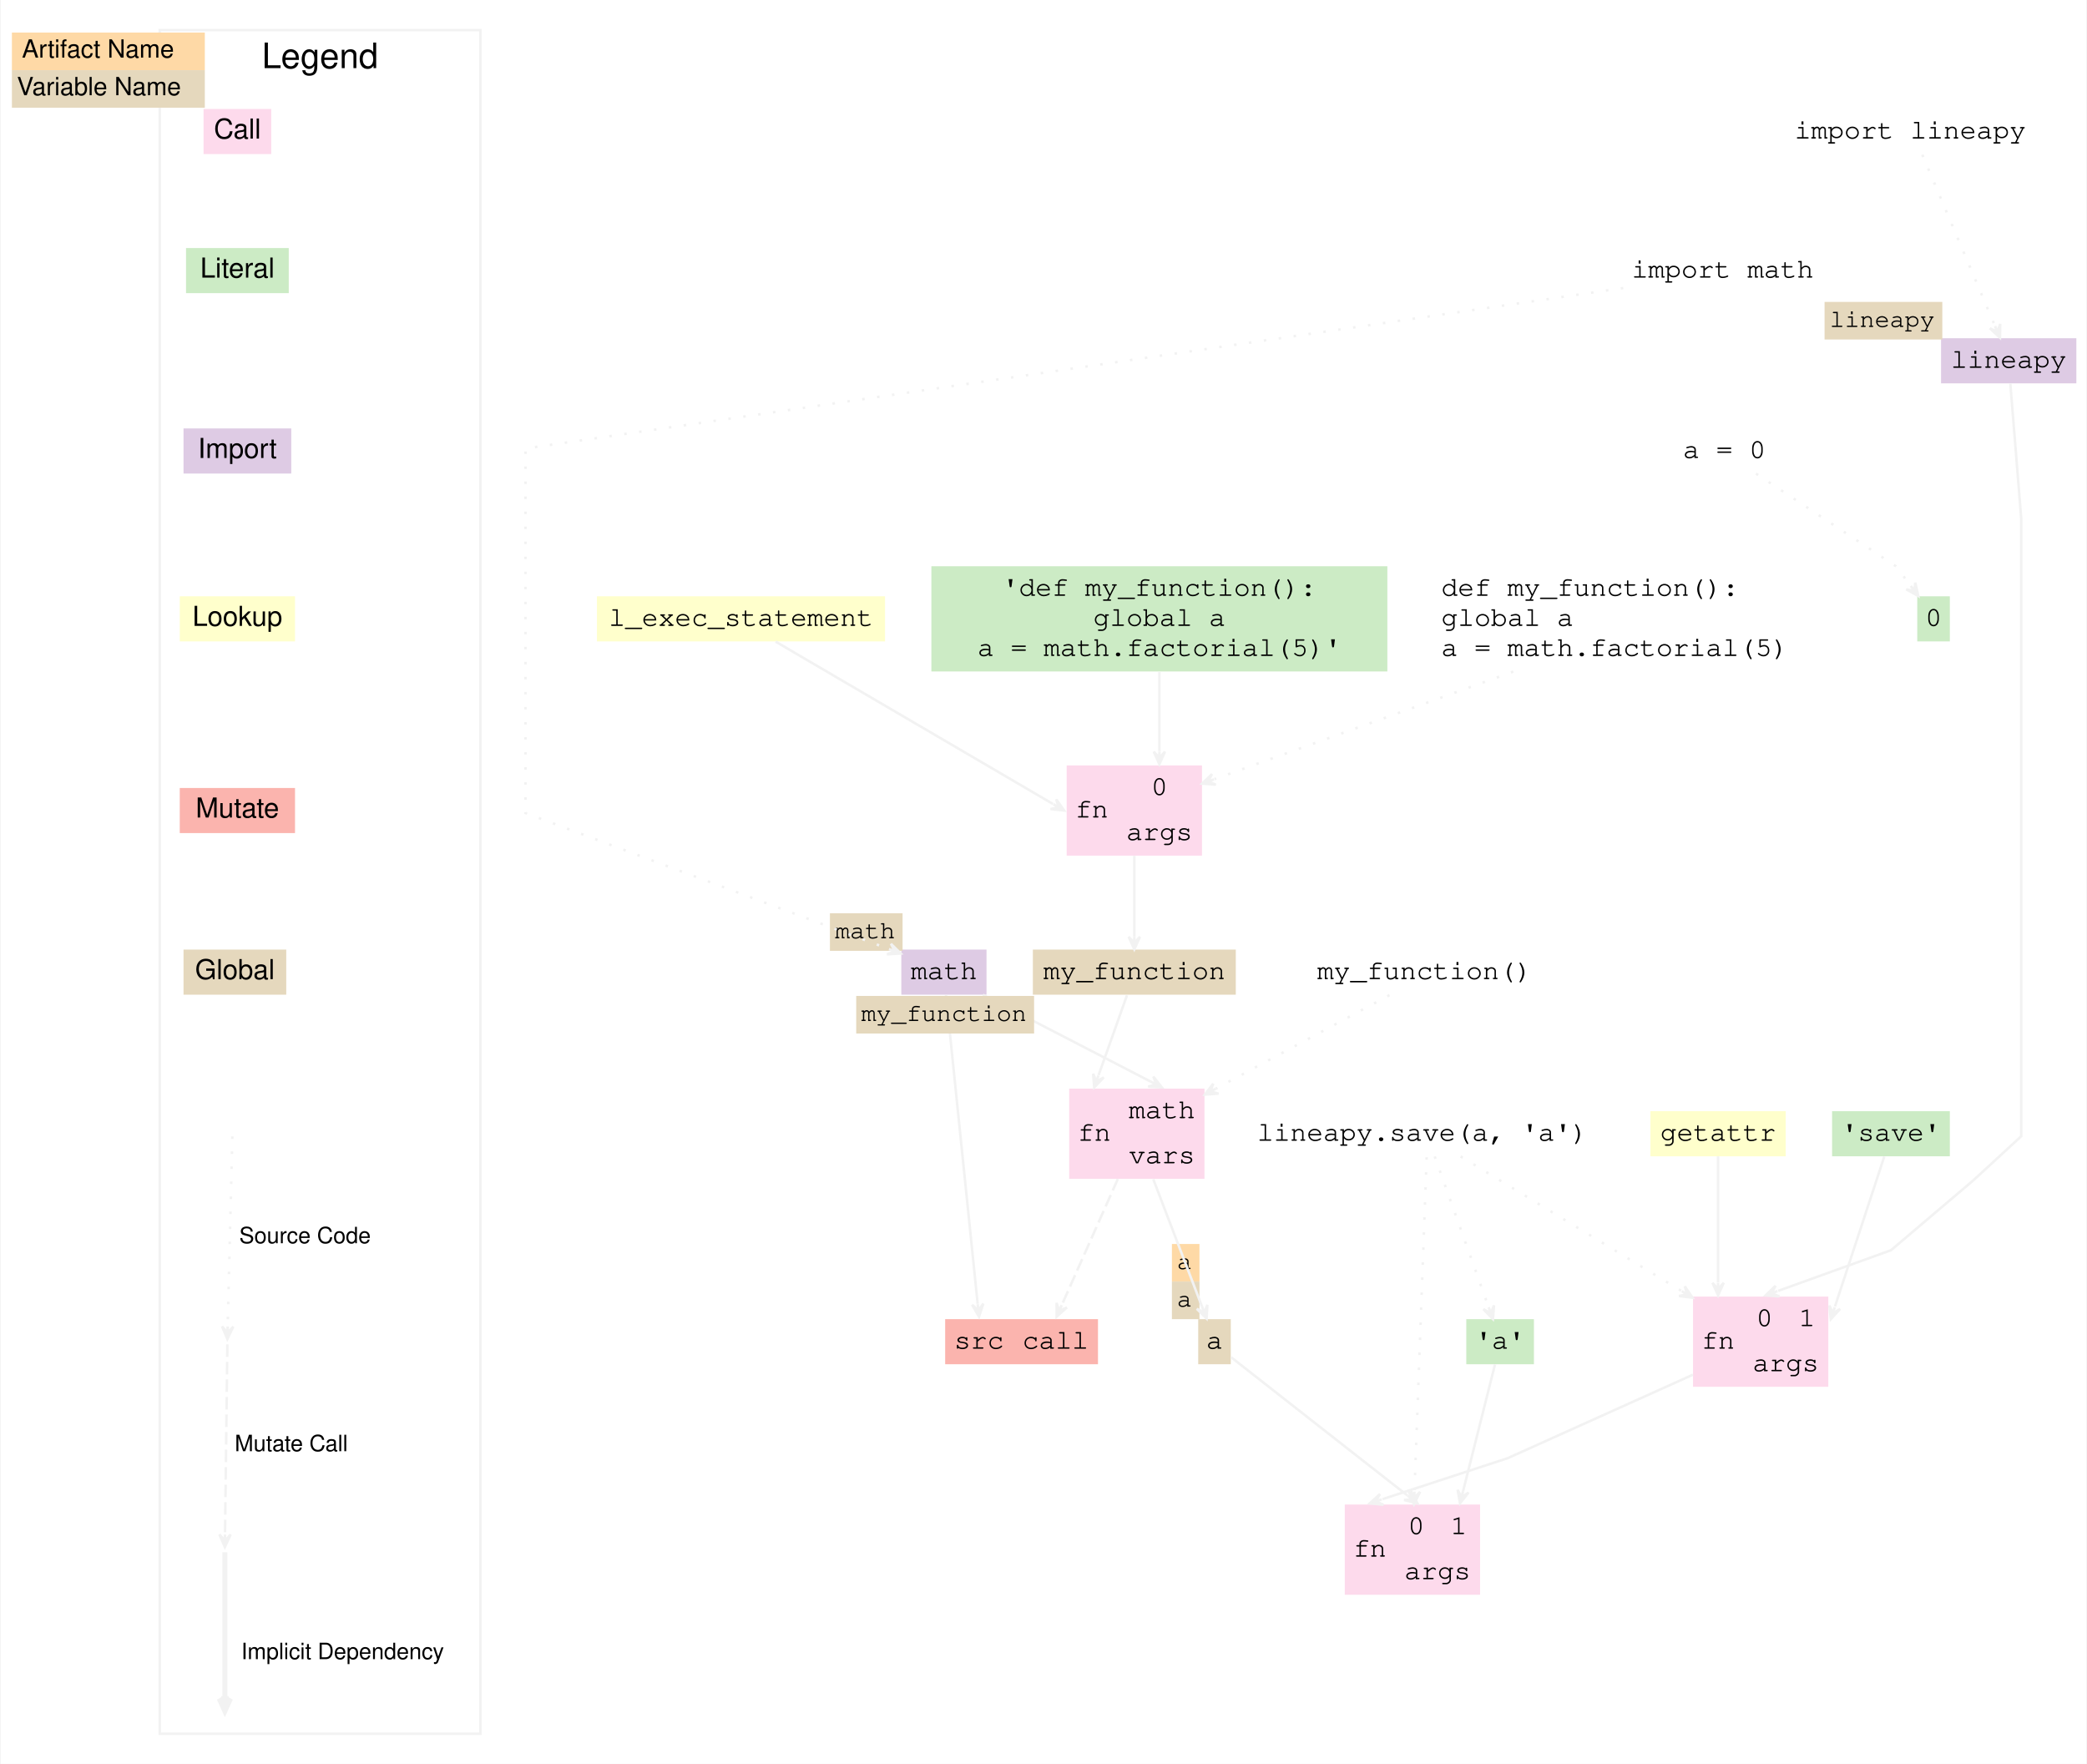
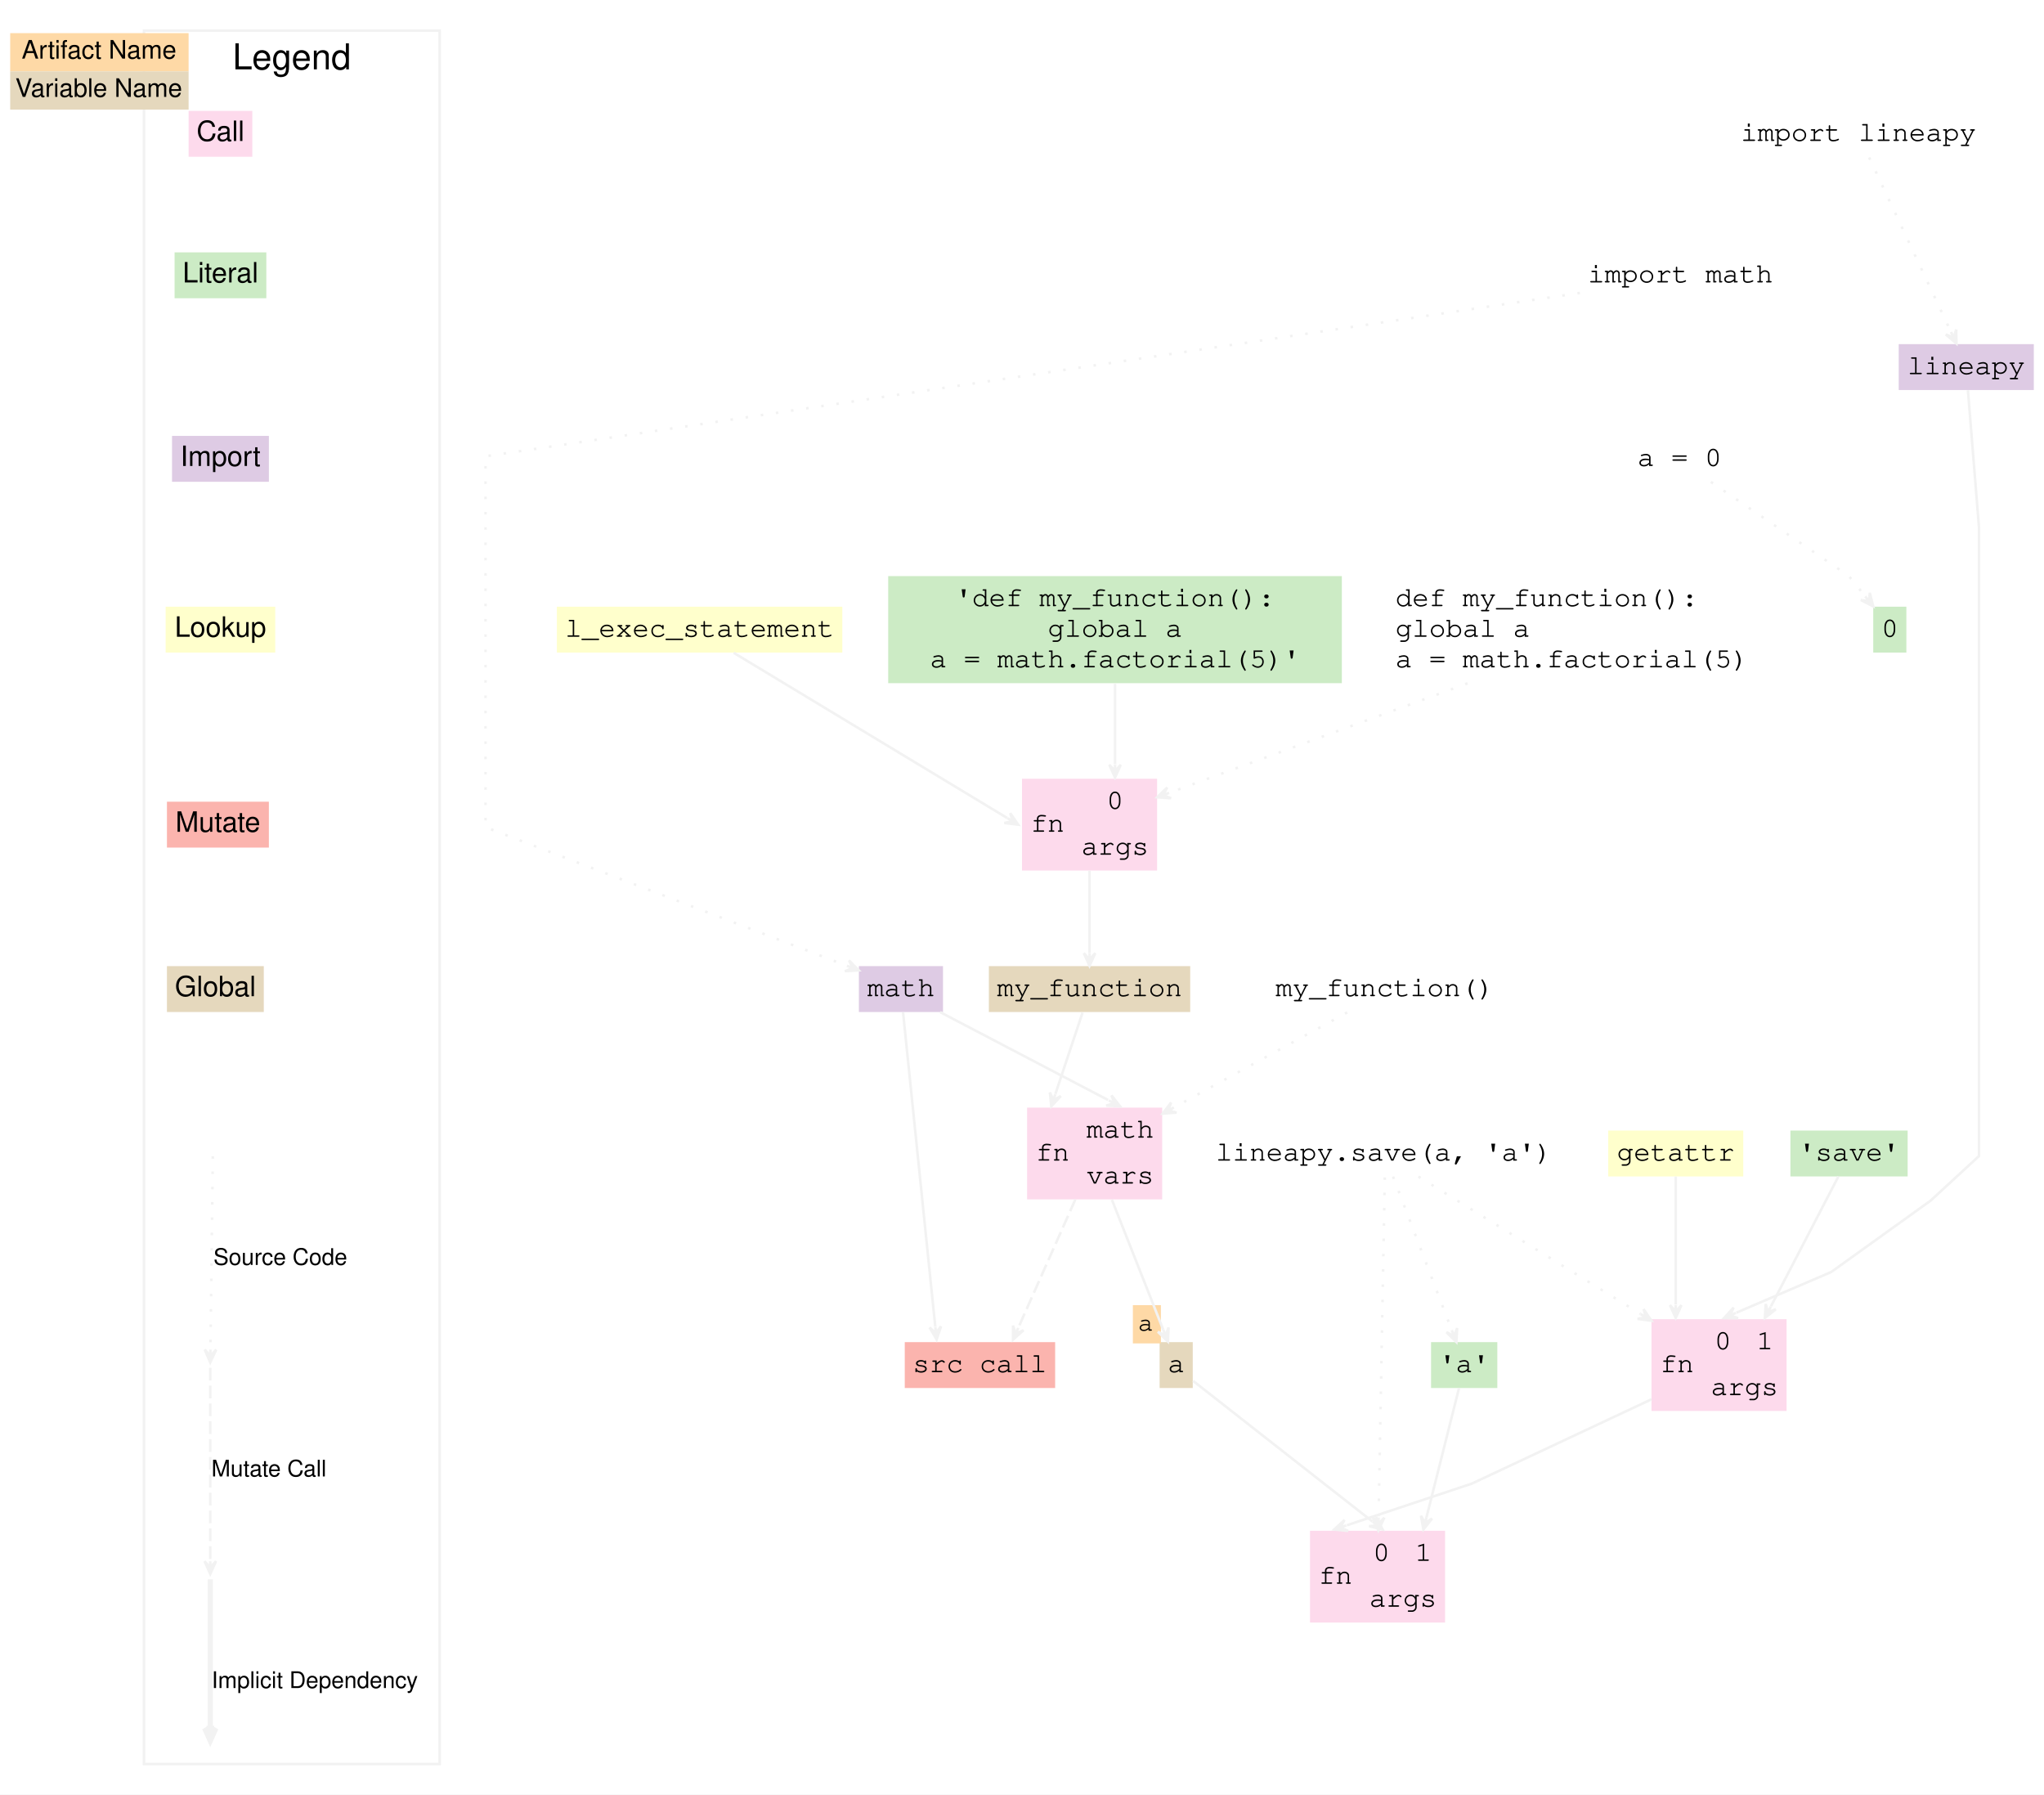
- <svg xmlns="http://www.w3.org/2000/svg" width="833pt" height="704pt" viewBox="0 0 832.5 704">
+ <svg xmlns="http://www.w3.org/2000/svg" width="802pt" height="704pt" viewBox="0 0 802 704">
  <g class="graph" transform="scale(1) translate(4 700)">
-     <polygon points="-4 4 -4 -700 828.5 -700 828.5 4" fill="#fff" stroke="transparent" />
+     <polygon points="-4 4 -4 -700 798 -700 798 4" fill="#fff" stroke="transparent" />
    <g class="cluster">
-       <polygon points="59.5 -8 59.5 -688 187.5 -688 187.5 -8" fill="none" stroke="#f2f2f2" />
-       <text x="123.5" y="-672.8" font-family="Helvetica,sans-Serif" font-size="14" text-anchor="middle">Legend</text>
-     </g>
-     <g class="node">
-       <polygon points="77 -638.5 77 -656.5 104 -656.5 104 -638.5" fill="#fddaec" stroke="#f2f2f2" stroke-width="0" />
-       <text x="90.5" y="-644.7" fill="#000000" font-family="Helvetica,sans-Serif" font-size="11" text-anchor="middle">Call</text>
-       <polygon points="0.5 -672 0.5 -687 77.5 -687 77.5 -672" fill="#fed9a6" stroke="transparent" />
+       <polygon points="52.5 -8 52.5 -688 168.5 -688 168.5 -8" fill="none" stroke="#f2f2f2" />
+       <text x="110.5" y="-672.8" font-family="Helvetica,sans-Serif" font-size="14" text-anchor="middle">Legend</text>
+     </g>
+     <g class="node">
+       <polygon points="70 -638.5 70 -656.5 95 -656.5 95 -638.5" fill="#fddaec" stroke="#f2f2f2" stroke-width="0" />
+       <text x="82.5" y="-644.7" fill="#000000" font-family="Helvetica,sans-Serif" font-size="11" text-anchor="middle">Call</text>
+       <polygon points="0 -672 0 -687 70 -687 70 -672" fill="#fed9a6" stroke="transparent" />
      <text x="4.5" y="-677" fill="#000000" font-family="Helvetica,sans-Serif" font-size="10">Artifact Name</text>
-       <polygon points="0.5 -657 0.5 -672 77.5 -672 77.5 -657" fill="#e5d8bd" stroke="transparent" />
-       <text x="2.5" y="-662" fill="#000000" font-family="Helvetica,sans-Serif" font-size="10">Variable Name</text>
-       <polygon points="111 -601 70 -601 70 -583 111 -583" fill="#ccebc5" stroke="#f2f2f2" stroke-width="0" />
-       <text x="90.5" y="-589.2" fill="#000000" font-family="Helvetica,sans-Serif" font-size="11" text-anchor="middle">Literal</text>
-       <polygon points="112 -529 69 -529 69 -511 112 -511" fill="#decbe4" stroke="#f2f2f2" stroke-width="0" />
-       <text x="90.5" y="-517.2" fill="#000000" font-family="Helvetica,sans-Serif" font-size="11" text-anchor="middle">Import</text>
-       <polygon points="113.5 -462 67.5 -462 67.5 -444 113.5 -444" fill="#ffc" stroke="#f2f2f2" stroke-width="0" />
-       <text x="90.5" y="-450.2" fill="#000000" font-family="Helvetica,sans-Serif" font-size="11" text-anchor="middle">Lookup</text>
-       <polygon points="67.5 -367.5 67.5 -385.5 113.5 -385.5 113.5 -367.5" fill="#fbb4ae" stroke="#f2f2f2" stroke-width="0" />
-       <text x="90.5" y="-373.7" fill="#000000" font-family="Helvetica,sans-Serif" font-size="11" text-anchor="middle">Mutate</text>
-       <polygon points="110 -321 69 -321 69 -303 110 -303" fill="#e5d8bd" stroke="#f2f2f2" stroke-width="0" />
-       <text x="89.5" y="-309.2" fill="#000000" font-family="Helvetica,sans-Serif" font-size="11" text-anchor="middle">Global</text>
+       <polygon points="0 -657 0 -672 70 -672 70 -657" fill="#e5d8bd" stroke="transparent" />
+       <text x="2" y="-662" fill="#000000" font-family="Helvetica,sans-Serif" font-size="10">Variable Name</text>
+       <polygon points="100.5 -601 64.5 -601 64.5 -583 100.5 -583" fill="#ccebc5" stroke="#f2f2f2" stroke-width="0" />
+       <text x="82.5" y="-589.2" fill="#000000" font-family="Helvetica,sans-Serif" font-size="11" text-anchor="middle">Literal</text>
+       <polygon points="101.5 -529 63.5 -529 63.5 -511 101.5 -511" fill="#decbe4" stroke="#f2f2f2" stroke-width="0" />
+       <text x="82.5" y="-517.2" fill="#000000" font-family="Helvetica,sans-Serif" font-size="11" text-anchor="middle">Import</text>
+       <polygon points="104 -462 61 -462 61 -444 104 -444" fill="#ffc" stroke="#f2f2f2" stroke-width="0" />
+       <text x="82.5" y="-450.2" fill="#000000" font-family="Helvetica,sans-Serif" font-size="11" text-anchor="middle">Lookup</text>
+       <polygon points="61.5 -367.5 61.5 -385.5 101.5 -385.5 101.5 -367.5" fill="#fbb4ae" stroke="#f2f2f2" stroke-width="0" />
+       <text x="81.5" y="-373.7" fill="#000000" font-family="Helvetica,sans-Serif" font-size="11" text-anchor="middle">Mutate</text>
+       <polygon points="99.5 -321 61.5 -321 61.5 -303 99.5 -303" fill="#e5d8bd" stroke="#f2f2f2" stroke-width="0" />
+       <text x="80.5" y="-309.2" fill="#000000" font-family="Helvetica,sans-Serif" font-size="11" text-anchor="middle">Global</text>
    </g>
    <g class="edge">
-       <path d="m88.5-246.44c-0.05 2.05-1.42 57.54-1.86 75.43" fill="none" stroke="#f2f2f2" stroke-dasharray="1,5" />
-       <polygon points="86.5 -165.56 88.87 -170.5 86.56 -168.06 86.62 -170.56 86.62 -170.56 86.62 -170.56 86.56 -168.06 84.38 -170.61 86.5 -165.56" fill="#f2f2f2" stroke="#f2f2f2" />
-       <text x="117.5" y="-203.8" font-family="Helvetica,sans-Serif" font-size="9" text-anchor="middle">Source Code</text>
-       <path d="m86.5-163.44c-0.03 2.05-0.71 57.54-0.93 75.43" fill="none" stroke="#f2f2f2" stroke-dasharray="5,2" />
-       <polygon points="85.5 -82.56 87.81 -87.53 85.53 -85.06 85.56 -87.56 85.56 -87.56 85.56 -87.56 85.53 -85.06 83.31 -87.58 85.5 -82.56" fill="#f2f2f2" stroke="#f2f2f2" />
-       <text x="112" y="-120.8" font-family="Helvetica,sans-Serif" font-size="9" text-anchor="middle">Mutate Call</text>
-       <path d="m85.5-80.45v58.33" fill="none" stroke="#f2f2f2" stroke-width="2" />
-       <polygon points="85.5 -17.04 87.75 -22.04 86 -19.54 86 -22.04 85.5 -22.04 85 -22.04 85 -19.54 83.25 -22.04 85.5 -17.04" fill="#f2f2f2" stroke="#f2f2f2" stroke-width="2" />
-       <text x="132.5" y="-37.8" font-family="Helvetica,sans-Serif" font-size="9" text-anchor="middle">Implicit Dependency</text>
-     </g>
-     <g class="node">
-       <polygon points="824.5 -565 770.5 -565 770.5 -547 824.5 -547" fill="#decbe4" stroke="#f2f2f2" stroke-width="0" />
-       <text x="797.5" y="-553.2" fill="#000000" font-family="Courier,monospace" font-size="11" text-anchor="middle">lineapy</text>
-       <polygon points="724 -564.5 724 -579.5 771 -579.5 771 -564.5" fill="#e5d8bd" stroke="transparent" />
-       <text x="726" y="-569.5" fill="#000000" font-family="Courier,monospace" font-size="10">lineapy</text>
-       <polygon points="671.5 -146.5 671.5 -182.5 725.5 -182.5 725.5 -146.5" fill="#fddaec" stroke="#f2f2f2" stroke-width="0" />
-       <text x="681.5" y="-161.7" fill="#000000" font-family="Courier,monospace" font-size="11" text-anchor="middle">fn</text>
-       <polyline points="691.5 -146.5 691.5 -182.5" fill="none" stroke="#f2f2f2" stroke-width="0" />
-       <text x="700" y="-170.7" fill="#000000" font-family="Courier,monospace" font-size="11" text-anchor="middle">0</text>
-       <polyline points="708.5 -164.5 708.5 -182.5" fill="none" stroke="#f2f2f2" stroke-width="0" />
-       <text x="717" y="-170.7" fill="#000000" font-family="Courier,monospace" font-size="11" text-anchor="middle">1</text>
-       <polyline points="691.5 -164.5 725.5 -164.5" fill="none" stroke="#f2f2f2" stroke-width="0" />
-       <text x="708.5" y="-152.7" fill="#000000" font-family="Courier,monospace" font-size="11" text-anchor="middle">args</text>
-     </g>
-     <g class="edge" stroke="#f2f2f2">
-       <path d="m798.15-546.89c1.36 16.8 4.35 53.89 4.35 53.89v246.5l-19 17.5-33 28s-32.38 11.66-45.02 16.21" fill="none" />
-       <polygon points="700.5 -183 705.97 -182.58 702.85 -183.85 705.2 -184.69 705.2 -184.69 705.2 -184.69 702.85 -183.85 704.44 -186.81 700.5 -183" fill="#f2f2f2" />
-     </g>
-     <g class="node">
-       <polygon points="389.5 -321 355.5 -321 355.5 -303 389.5 -303" fill="#decbe4" stroke="#f2f2f2" stroke-width="0" />
-       <text x="372.5" y="-309.2" fill="#000000" font-family="Courier,monospace" font-size="11" text-anchor="middle">math</text>
-       <polygon points="327 -320.5 327 -335.5 356 -335.5 356 -320.5" fill="#e5d8bd" stroke="transparent" />
-       <text x="329" y="-325.5" fill="#000000" font-family="Courier,monospace" font-size="10">math</text>
-       <polygon points="373 -155.5 373 -173.5 434 -173.5 434 -155.5" fill="#fbb4ae" stroke="#f2f2f2" stroke-width="0" />
-       <text x="386.5" y="-161.7" fill="#000000" font-family="Courier,monospace" font-size="11" text-anchor="middle">src</text>
-       <polyline points="400 -155.5 400 -173.5" fill="none" stroke="#f2f2f2" stroke-width="0" />
-       <text x="417" y="-161.7" fill="#000000" font-family="Courier,monospace" font-size="11" text-anchor="middle">call</text>
-     </g>
-     <g class="edge" stroke="#f2f2f2">
-       <path d="m373.33-302.87c2.61 25.37 10.53 102.6 12.64 123.25" fill="none" />
-       <polygon points="386.5 -174.5 388.23 -179.7 386.24 -176.99 385.99 -179.47 385.99 -179.47 385.99 -179.47 386.24 -176.99 383.75 -179.24 386.5 -174.5" fill="#f2f2f2" />
-     </g>
-     <g class="node">
-       <polygon points="422.5 -229.5 422.5 -265.5 476.5 -265.5 476.5 -229.5" fill="#fddaec" stroke="#f2f2f2" stroke-width="0" />
-       <text x="432.5" y="-244.7" fill="#000000" font-family="Courier,monospace" font-size="11" text-anchor="middle">fn</text>
-       <polyline points="442.5 -229.5 442.5 -265.5" fill="none" stroke="#f2f2f2" stroke-width="0" />
-       <text x="459.5" y="-253.7" fill="#000000" font-family="Courier,monospace" font-size="11" text-anchor="middle">math</text>
-       <polyline points="442.5 -247.5 476.5 -247.5" fill="none" stroke="#f2f2f2" stroke-width="0" />
-       <text x="459.5" y="-235.7" fill="#000000" font-family="Courier,monospace" font-size="11" text-anchor="middle">vars</text>
-     </g>
-     <g class="edge" stroke="#f2f2f2">
-       <path d="m388.05-302.95c20.34 10.51 54.79 28.33 67 34.65" fill="none" />
-       <polygon points="459.5 -266 456.09 -270.3 457.28 -267.15 455.06 -268.3 455.06 -268.3 455.06 -268.3 457.28 -267.15 454.03 -266.3 459.5 -266" fill="#f2f2f2" />
-     </g>
-     <g class="node">
-       <polygon points="774 -462 761 -462 761 -444 774 -444" fill="#ccebc5" stroke="#f2f2f2" stroke-width="0" />
-       <text x="767.5" y="-450.2" fill="#000000" font-family="Courier,monospace" font-size="11" text-anchor="middle">0</text>
-       <polygon points="349 -462 234 -462 234 -444 349 -444" fill="#ffc" stroke="#f2f2f2" stroke-width="0" />
-       <text x="291.5" y="-450.2" fill="#000000" font-family="Courier,monospace" font-size="11" text-anchor="middle">l_exec_statement</text>
-       <polygon points="421.5 -358.5 421.5 -394.5 475.5 -394.5 475.5 -358.5" fill="#fddaec" stroke="#f2f2f2" stroke-width="0" />
-       <text x="431.5" y="-373.7" fill="#000000" font-family="Courier,monospace" font-size="11" text-anchor="middle">fn</text>
-       <polyline points="441.5 -358.5 441.5 -394.5" fill="none" stroke="#f2f2f2" stroke-width="0" />
-       <text x="458.5" y="-382.7" fill="#000000" font-family="Courier,monospace" font-size="11" text-anchor="middle">0</text>
-       <polyline points="441.5 -376.5 475.5 -376.5" fill="none" stroke="#f2f2f2" stroke-width="0" />
-       <text x="458.5" y="-364.7" fill="#000000" font-family="Courier,monospace" font-size="11" text-anchor="middle">args</text>
-     </g>
-     <g class="edge" stroke="#f2f2f2">
-       <path d="m305.31-443.92c28.59 16.74 93.11 54.5 110.69 64.79" fill="none" />
-       <polygon points="420.5 -376.5 417.32 -380.97 418.34 -377.76 416.18 -379.03 416.18 -379.03 416.18 -379.03 418.34 -377.76 415.05 -377.08 420.5 -376.5" fill="#f2f2f2" />
-     </g>
-     <g class="node">
-       <polygon points="549.5 -474 367.5 -474 367.5 -432 549.5 -432" fill="#ccebc5" stroke="#f2f2f2" stroke-width="0" />
+       <path d="m79.5-246.44c-0.03 2.05-0.71 57.54-0.93 75.43" fill="none" stroke="#f2f2f2" stroke-dasharray="1,5" />
+       <polygon points="78.5 -165.56 80.81 -170.53 78.53 -168.06 78.56 -170.56 78.56 -170.56 78.56 -170.56 78.53 -168.06 76.31 -170.58 78.5 -165.56" fill="#f2f2f2" stroke="#f2f2f2" />
+       <text x="106" y="-203.8" font-family="Helvetica,sans-Serif" font-size="9" text-anchor="middle">Source Code</text>
+       <path d="m78.5-163.44v75.43" fill="none" stroke="#f2f2f2" stroke-dasharray="5,2" />
+       <polygon points="78.5 -82.56 80.75 -87.56 78.5 -85.06 78.5 -87.56 78.5 -87.56 78.5 -87.56 78.5 -85.06 76.25 -87.56 78.5 -82.56" fill="#f2f2f2" stroke="#f2f2f2" />
+       <text x="101.5" y="-120.8" font-family="Helvetica,sans-Serif" font-size="9" text-anchor="middle">Mutate Call</text>
+       <path d="m78.5-80.45v58.33" fill="none" stroke="#f2f2f2" stroke-width="2" />
+       <polygon points="78.5 -17.04 80.75 -22.04 79 -19.54 79 -22.04 78.5 -22.04 78 -22.04 78 -19.54 76.25 -22.04 78.5 -17.04" fill="#f2f2f2" stroke="#f2f2f2" stroke-width="2" />
+       <text x="119.5" y="-37.8" font-family="Helvetica,sans-Serif" font-size="9" text-anchor="middle">Implicit Dependency</text>
+     </g>
+     <g class="node">
+       <polygon points="794 -565 741 -565 741 -547 794 -547" fill="#decbe4" stroke="#f2f2f2" stroke-width="0" />
+       <text x="767.5" y="-553.2" fill="#000000" font-family="Courier,monospace" font-size="11" text-anchor="middle">lineapy</text>
+       <polygon points="644 -146.5 644 -182.5 697 -182.5 697 -146.5" fill="#fddaec" stroke="#f2f2f2" stroke-width="0" />
+       <text x="654" y="-161.7" fill="#000000" font-family="Courier,monospace" font-size="11" text-anchor="middle">fn</text>
+       <polyline points="664 -146.5 664 -182.5" fill="none" stroke="#f2f2f2" stroke-width="0" />
+       <text x="672" y="-170.7" fill="#000000" font-family="Courier,monospace" font-size="11" text-anchor="middle">0</text>
+       <polyline points="680 -164.5 680 -182.5" fill="none" stroke="#f2f2f2" stroke-width="0" />
+       <text x="688.5" y="-170.7" fill="#000000" font-family="Courier,monospace" font-size="11" text-anchor="middle">1</text>
+       <polyline points="664 -164.5 697 -164.5" fill="none" stroke="#f2f2f2" stroke-width="0" />
+       <text x="680.5" y="-152.7" fill="#000000" font-family="Courier,monospace" font-size="11" text-anchor="middle">args</text>
+     </g>
+     <g class="edge" stroke="#f2f2f2">
+       <path d="m768.15-546.89c1.36 16.8 4.35 53.89 4.35 53.89v246.5l-19 17.5-39 28s-26.15 11.21-37.18 15.94" fill="none" />
+       <polygon points="672.5 -183 677.98 -182.9 674.8 -183.98 677.1 -184.97 677.1 -184.97 677.1 -184.97 674.8 -183.98 676.21 -187.04 672.5 -183" fill="#f2f2f2" />
+     </g>
+     <g class="node">
+       <polygon points="366 -321 333 -321 333 -303 366 -303" fill="#decbe4" stroke="#f2f2f2" stroke-width="0" />
+       <text x="349.5" y="-309.2" fill="#000000" font-family="Courier,monospace" font-size="11" text-anchor="middle">math</text>
+       <polygon points="351 -155.5 351 -173.5 410 -173.5 410 -155.5" fill="#fbb4ae" stroke="#f2f2f2" stroke-width="0" />
+       <text x="364" y="-161.7" fill="#000000" font-family="Courier,monospace" font-size="11" text-anchor="middle">src</text>
+       <polyline points="377 -155.5 377 -173.5" fill="none" stroke="#f2f2f2" stroke-width="0" />
+       <text x="393.5" y="-161.7" fill="#000000" font-family="Courier,monospace" font-size="11" text-anchor="middle">call</text>
+     </g>
+     <g class="edge" stroke="#f2f2f2">
+       <path d="m350.33-302.87c2.61 25.37 10.53 102.6 12.64 123.25" fill="none" />
+       <polygon points="363.5 -174.5 365.23 -179.7 363.24 -176.99 362.99 -179.47 362.99 -179.47 362.99 -179.47 363.24 -176.99 360.75 -179.24 363.5 -174.5" fill="#f2f2f2" />
+     </g>
+     <g class="node">
+       <polygon points="399 -229.5 399 -265.5 452 -265.5 452 -229.5" fill="#fddaec" stroke="#f2f2f2" stroke-width="0" />
+       <text x="409" y="-244.7" fill="#000000" font-family="Courier,monospace" font-size="11" text-anchor="middle">fn</text>
+       <polyline points="419 -229.5 419 -265.5" fill="none" stroke="#f2f2f2" stroke-width="0" />
+       <text x="435.5" y="-253.7" fill="#000000" font-family="Courier,monospace" font-size="11" text-anchor="middle">math</text>
+       <polyline points="419 -247.5 452 -247.5" fill="none" stroke="#f2f2f2" stroke-width="0" />
+       <text x="435.5" y="-235.7" fill="#000000" font-family="Courier,monospace" font-size="11" text-anchor="middle">vars</text>
+     </g>
+     <g class="edge" stroke="#f2f2f2">
+       <path d="m364.88-302.95c19.9 10.41 53.5 27.99 65.87 34.46" fill="none" />
+       <polygon points="435.5 -266 432.11 -270.31 433.28 -267.16 431.07 -268.32 431.07 -268.32 431.07 -268.32 433.28 -267.16 430.03 -266.32 435.5 -266" fill="#f2f2f2" />
+     </g>
+     <g class="node">
+       <polygon points="744 -462 731 -462 731 -444 744 -444" fill="#ccebc5" stroke="#f2f2f2" stroke-width="0" />
+       <text x="737.5" y="-450.2" fill="#000000" font-family="Courier,monospace" font-size="11" text-anchor="middle">0</text>
+       <polygon points="326.5 -462 214.5 -462 214.5 -444 326.5 -444" fill="#ffc" stroke="#f2f2f2" stroke-width="0" />
+       <text x="270.5" y="-450.2" fill="#000000" font-family="Courier,monospace" font-size="11" text-anchor="middle">l_exec_statement</text>
+       <polygon points="397 -358.5 397 -394.5 450 -394.5 450 -358.5" fill="#fddaec" stroke="#f2f2f2" stroke-width="0" />
+       <text x="407" y="-373.7" fill="#000000" font-family="Courier,monospace" font-size="11" text-anchor="middle">fn</text>
+       <polyline points="417 -358.5 417 -394.5" fill="none" stroke="#f2f2f2" stroke-width="0" />
+       <text x="433.5" y="-382.7" fill="#000000" font-family="Courier,monospace" font-size="11" text-anchor="middle">0</text>
+       <polyline points="417 -376.5 450 -376.5" fill="none" stroke="#f2f2f2" stroke-width="0" />
+       <text x="433.5" y="-364.7" fill="#000000" font-family="Courier,monospace" font-size="11" text-anchor="middle">args</text>
+     </g>
+     <g class="edge" stroke="#f2f2f2">
+       <path d="m283.88-443.92c27.71 16.74 90.23 54.5 107.26 64.79" fill="none" />
+       <polygon points="395.5 -376.5 392.38 -381.01 393.36 -377.79 391.22 -379.09 391.22 -379.09 391.22 -379.09 393.36 -377.79 390.06 -377.16 395.5 -376.5" fill="#f2f2f2" />
+     </g>
+     <g class="node">
+       <polygon points="522.5 -474 344.5 -474 344.5 -432 522.5 -432" fill="#ccebc5" stroke="#f2f2f2" stroke-width="0" />
      <g fill="#000000" font-family="Courier,monospace" font-size="11" text-anchor="middle">
-         <text x="458.5" y="-462.2">'def my_function():</text>
-         <text x="458.5" y="-450.2">global a</text>
-         <text x="458.5" y="-438.2">a = math.factorial(5)'</text>
+         <text x="433.5" y="-462.2">'def my_function():</text>
+         <text x="433.5" y="-450.2">global a</text>
+         <text x="433.5" y="-438.2">a = math.factorial(5)'</text>
      </g>
    </g>
    <g class="edge" stroke="#f2f2f2">
-       <path d="m458.5-431.74v31.52" fill="none" />
-       <polygon points="458.5 -395 460.75 -400 458.5 -397.5 458.5 -400 458.5 -400 458.5 -400 458.5 -397.5 456.25 -400 458.5 -395" fill="#f2f2f2" />
-     </g>
-     <g class="node">
-       <polygon points="489 -321 408 -321 408 -303 489 -303" fill="#e5d8bd" stroke="#f2f2f2" stroke-width="0" />
-       <text x="448.5" y="-309.2" fill="#000000" font-family="Courier,monospace" font-size="11" text-anchor="middle">my_function</text>
-       <polygon points="337.5 -287.5 337.5 -302.5 408.5 -302.5 408.5 -287.5" fill="#e5d8bd" stroke="transparent" />
-       <text x="339.5" y="-292.5" fill="#000000" font-family="Courier,monospace" font-size="10">my_function</text>
-     </g>
-     <g class="edge" stroke="#f2f2f2">
-       <path d="m445.57-302.75c-3.32 9.34-8.62 24.24-11.34 31.88" fill="none" />
-       <polygon points="432.5 -266 436.3 -269.96 433.34 -268.36 434.18 -270.71 434.18 -270.71 434.18 -270.71 433.34 -268.36 432.06 -271.46 432.5 -266" fill="#f2f2f2" />
-       <path d="m448.5-358.42v32.21" fill="none" />
-       <polygon points="448.5 -321.11 450.75 -326.11 448.5 -323.61 448.5 -326.11 448.5 -326.11 448.5 -326.11 448.5 -323.61 446.25 -326.11 448.5 -321.11" fill="#f2f2f2" />
-     </g>
-     <g class="node">
-       <polygon points="487 -173.5 474 -173.5 474 -155.5 487 -155.5" fill="#e5d8bd" stroke="#f2f2f2" stroke-width="0" />
-       <text x="480.5" y="-161.7" fill="#000000" font-family="Courier,monospace" font-size="11" text-anchor="middle">a</text>
-       <polygon points="463.5 -188.5 463.5 -203.5 474.5 -203.5 474.5 -188.5" fill="#fed9a6" stroke="transparent" />
-       <text x="465.5" y="-193.5" fill="#000000" font-family="Courier,monospace" font-size="10">a</text>
-       <polygon points="463.5 -173.5 463.5 -188.5 474.5 -188.5 474.5 -173.5" fill="#e5d8bd" stroke="transparent" />
-       <text x="465.5" y="-178.5" fill="#000000" font-family="Courier,monospace" font-size="10">a</text>
-       <polygon points="532.5 -63.5 532.5 -99.5 586.5 -99.5 586.5 -63.5" fill="#fddaec" stroke="#f2f2f2" stroke-width="0" />
-       <text x="542.5" y="-78.7" fill="#000000" font-family="Courier,monospace" font-size="11" text-anchor="middle">fn</text>
-       <polyline points="552.5 -63.5 552.5 -99.5" fill="none" stroke="#f2f2f2" stroke-width="0" />
-       <text x="561" y="-87.7" fill="#000000" font-family="Courier,monospace" font-size="11" text-anchor="middle">0</text>
-       <polyline points="569.5 -81.5 569.5 -99.5" fill="none" stroke="#f2f2f2" stroke-width="0" />
-       <text x="578" y="-87.7" fill="#000000" font-family="Courier,monospace" font-size="11" text-anchor="middle">1</text>
-       <polyline points="552.5 -81.5 586.5 -81.5" fill="none" stroke="#f2f2f2" stroke-width="0" />
-       <text x="569.5" y="-69.7" fill="#000000" font-family="Courier,monospace" font-size="11" text-anchor="middle">args</text>
-     </g>
-     <g class="edge" stroke="#f2f2f2">
-       <path d="m487.15-158.28c15.24 11.95 51.35 40.28 51.35 40.28s12.4 9.71 18.99 14.86" fill="none" />
-       <polygon points="561.5 -100 558.95 -104.85 559.53 -101.54 557.56 -103.08 557.56 -103.08 557.56 -103.08 559.53 -101.54 556.18 -101.31 561.5 -100" fill="#f2f2f2" />
-       <path d="m456.07-229.32c5.83 15.22 14.21 37.11 19.48 50.89" fill="none" />
-       <polygon points="477.34 -173.75 477.66 -179.22 476.45 -176.08 475.56 -178.42 475.56 -178.42 475.56 -178.42 476.45 -176.08 473.45 -177.62 477.34 -173.75" fill="#f2f2f2" />
-       <path d="m441.92-229.44c-7.32 16.47-17.93 40.33-22.36 50.29" fill="none" stroke-dasharray="5,2" />
-       <polygon points="417.5 -174.5 421.59 -178.16 418.52 -176.78 419.53 -179.07 419.53 -179.07 419.53 -179.07 418.52 -176.78 417.47 -179.98 417.5 -174.5" fill="#f2f2f2" />
-     </g>
-     <g class="node">
-       <polygon points="608 -173.5 581 -173.5 581 -155.5 608 -155.5" fill="#ccebc5" stroke="#f2f2f2" stroke-width="0" />
-       <text x="594.5" y="-161.7" fill="#000000" font-family="Courier,monospace" font-size="11" text-anchor="middle">'a'</text>
-     </g>
-     <g class="edge" stroke="#f2f2f2">
-       <path d="m592.47-155.46c-3.36 13.35-10 39.69-12.74 50.58" fill="none" />
-       <polygon points="578.5 -100 581.9 -104.3 579.11 -102.42 579.72 -104.85 579.72 -104.85 579.72 -104.85 579.11 -102.42 577.54 -105.4 578.5 -100" fill="#f2f2f2" />
-     </g>
-     <g class="node">
-       <polygon points="708.5 -256.5 654.5 -256.5 654.5 -238.5 708.5 -238.5" fill="#ffc" stroke="#f2f2f2" stroke-width="0" />
-       <text x="681.5" y="-244.7" fill="#000000" font-family="Courier,monospace" font-size="11" text-anchor="middle">getattr</text>
-     </g>
-     <g class="edge" stroke="#f2f2f2">
-       <path d="m681.5-238.46v50.24" fill="none" />
-       <polygon points="681.5 -183 683.75 -188 681.5 -185.5 681.5 -188 681.5 -188 681.5 -188 681.5 -185.5 679.25 -188 681.5 -183" fill="#f2f2f2" />
-     </g>
-     <g class="node">
-       <polygon points="774 -256.5 727 -256.5 727 -238.5 774 -238.5" fill="#ccebc5" stroke="#f2f2f2" stroke-width="0" />
-       <text x="750.5" y="-244.7" fill="#000000" font-family="Courier,monospace" font-size="11" text-anchor="middle">'save'</text>
-     </g>
-     <g class="edge" stroke="#f2f2f2">
-       <path d="m747.84-238.41c-4.98 15.15-15.57 47.37-19.67 59.84" fill="none" />
-       <polygon points="726.5 -173.5 730.2 -177.55 727.28 -175.87 728.06 -178.25 728.06 -178.25 728.06 -178.25 727.28 -175.87 725.92 -178.95 726.5 -173.5" fill="#f2f2f2" />
-       <path d="m671.43-151.31c-29.91 13.48-73.93 33.31-73.93 33.31s-36.31 11.88-49.92 16.34" fill="none" />
-       <polygon points="542.5 -100 547.95 -99.42 544.88 -100.78 547.25 -101.56 547.25 -101.56 547.25 -101.56 544.88 -100.78 546.55 -103.69 542.5 -100" fill="#f2f2f2" />
-     </g>
-     <g class="node">
-       <polygon points="810 -656.5 709 -656.5 709 -638.5 810 -638.5" fill="none" stroke="#000" stroke-width="0" />
-       <text x="712" y="-644.7" fill="#000000" font-family="Courier,monospace" font-size="11">import lineapy</text>
-     </g>
-     <g class="edge" stroke="#f2f2f2">
-       <path d="m763.01-638.24c6.61 15.58 20.99 49.44 28.93 68.15" fill="none" stroke-dasharray="1,5" />
-       <polygon points="794 -565.24 794.12 -570.72 793.02 -567.54 792.05 -569.84 792.05 -569.84 792.05 -569.84 793.02 -567.54 789.98 -568.96 794 -565.24" fill="#f2f2f2" />
-     </g>
-     <g class="node">
-       <polygon points="725 -601 644 -601 644 -583 725 -583" fill="none" stroke="#000" stroke-width="0" />
-       <text x="647" y="-589.2" fill="#000000" font-family="Courier,monospace" font-size="11">import math</text>
-     </g>
-     <g class="edge" stroke="#f2f2f2">
-       <path d="m643.66-585.03c-115.83 16.93-438.16 64.03-438.16 64.03v145.5s99.69 37.31 145.03 54.28" fill="none" stroke-dasharray="1,5" />
-       <polygon points="355.26 -319.45 351.36 -323.31 352.92 -320.33 350.57 -321.21 350.57 -321.21 350.57 -321.21 352.92 -320.33 349.79 -319.1 355.26 -319.45" fill="#f2f2f2" />
-     </g>
-     <g class="node">
-       <polygon points="704.5 -529 664.5 -529 664.5 -511 704.5 -511" fill="none" stroke="#000" stroke-width="0" />
-       <text x="667.5" y="-517.2" fill="#000000" font-family="Courier,monospace" font-size="11">a = 0</text>
-     </g>
-     <g class="edge" stroke="#f2f2f2">
-       <path d="m696.66-510.95c19.56 12.94 55.84 36.95 55.84 36.95s2.67 3.56 5.76 7.68" fill="none" stroke-dasharray="1,5" />
-       <polygon points="761.4 -462.13 760.2 -467.48 759.9 -464.13 758.4 -466.13 758.4 -466.13 758.4 -466.13 759.9 -464.13 756.6 -464.78 761.4 -462.13" fill="#f2f2f2" />
-     </g>
-     <g class="node">
-       <polygon points="743 -474 568 -474 568 -432 743 -432" fill="none" stroke="#000" stroke-width="0" />
+       <path d="m433.5-431.74v31.52" fill="none" />
+       <polygon points="433.5 -395 435.75 -400 433.5 -397.5 433.5 -400 433.5 -400 433.5 -400 433.5 -397.5 431.25 -400 433.5 -395" fill="#f2f2f2" />
+     </g>
+     <g class="node">
+       <polygon points="463 -321 384 -321 384 -303 463 -303" fill="#e5d8bd" stroke="#f2f2f2" stroke-width="0" />
+       <text x="423.5" y="-309.2" fill="#000000" font-family="Courier,monospace" font-size="11" text-anchor="middle">my_function</text>
+     </g>
+     <g class="edge" stroke="#f2f2f2">
+       <path d="m420.75-302.75c-3.11 9.34-8.08 24.24-10.63 31.88" fill="none" />
+       <polygon points="408.5 -266 412.22 -270.03 409.29 -268.37 410.08 -270.74 410.08 -270.74 410.08 -270.74 409.29 -268.37 407.95 -271.45 408.5 -266" fill="#f2f2f2" />
+       <path d="m423.5-358.42v32.21" fill="none" />
+       <polygon points="423.5 -321.11 425.75 -326.11 423.5 -323.61 423.5 -326.11 423.5 -326.11 423.5 -326.11 423.5 -323.61 421.25 -326.11 423.5 -321.11" fill="#f2f2f2" />
+     </g>
+     <g class="node">
+       <polygon points="464 -173.5 451 -173.5 451 -155.5 464 -155.5" fill="#e5d8bd" stroke="#f2f2f2" stroke-width="0" />
+       <text x="457.5" y="-161.7" fill="#000000" font-family="Courier,monospace" font-size="11" text-anchor="middle">a</text>
+       <polygon points="440.5 -173 440.5 -188 451.5 -188 451.5 -173" fill="#fed9a6" stroke="transparent" />
+       <text x="442.5" y="-178" fill="#000000" font-family="Courier,monospace" font-size="10">a</text>
+       <polygon points="510 -63.5 510 -99.5 563 -99.5 563 -63.5" fill="#fddaec" stroke="#f2f2f2" stroke-width="0" />
+       <text x="520" y="-78.7" fill="#000000" font-family="Courier,monospace" font-size="11" text-anchor="middle">fn</text>
+       <polyline points="530 -63.5 530 -99.5" fill="none" stroke="#f2f2f2" stroke-width="0" />
+       <text x="538" y="-87.7" fill="#000000" font-family="Courier,monospace" font-size="11" text-anchor="middle">0</text>
+       <polyline points="546 -81.5 546 -99.5" fill="none" stroke="#f2f2f2" stroke-width="0" />
+       <text x="554.5" y="-87.7" fill="#000000" font-family="Courier,monospace" font-size="11" text-anchor="middle">1</text>
+       <polyline points="530 -81.5 563 -81.5" fill="none" stroke="#f2f2f2" stroke-width="0" />
+       <text x="546.5" y="-69.7" fill="#000000" font-family="Courier,monospace" font-size="11" text-anchor="middle">args</text>
+     </g>
+     <g class="edge" stroke="#f2f2f2">
+       <path d="m464.15-158.28c15.24 11.95 51.35 40.28 51.35 40.28s12.4 9.71 18.99 14.86" fill="none" />
+       <polygon points="538.5 -100 535.95 -104.85 536.53 -101.54 534.56 -103.08 534.56 -103.08 534.56 -103.08 536.53 -101.54 533.18 -101.31 538.5 -100" fill="#f2f2f2" />
+       <path d="m432.29-229.32c6.01 15.22 14.66 37.11 20.1 50.89" fill="none" />
+       <polygon points="454.24 -173.75 454.5 -179.23 453.32 -176.08 452.4 -178.4 452.4 -178.4 452.4 -178.4 453.32 -176.08 450.31 -177.57 454.24 -173.75" fill="#f2f2f2" />
+       <path d="m417.92-229.44c-7.32 16.47-17.93 40.33-22.36 50.29" fill="none" stroke-dasharray="5,2" />
+       <polygon points="393.5 -174.5 397.59 -178.16 394.52 -176.78 395.53 -179.07 395.53 -179.07 395.53 -179.07 394.52 -176.78 393.47 -179.98 393.5 -174.5" fill="#f2f2f2" />
+     </g>
+     <g class="node">
+       <polygon points="583.5 -173.5 557.5 -173.5 557.5 -155.5 583.5 -155.5" fill="#ccebc5" stroke="#f2f2f2" stroke-width="0" />
+       <text x="570.5" y="-161.7" fill="#000000" font-family="Courier,monospace" font-size="11" text-anchor="middle">'a'</text>
+     </g>
+     <g class="edge" stroke="#f2f2f2">
+       <path d="m568.47-155.46c-3.36 13.35-10 39.69-12.74 50.58" fill="none" />
+       <polygon points="554.5 -100 557.9 -104.3 555.11 -102.42 555.72 -104.85 555.72 -104.85 555.72 -104.85 555.11 -102.42 553.54 -105.4 554.5 -100" fill="#f2f2f2" />
+     </g>
+     <g class="node">
+       <polygon points="680 -256.5 627 -256.5 627 -238.5 680 -238.5" fill="#ffc" stroke="#f2f2f2" stroke-width="0" />
+       <text x="653.5" y="-244.7" fill="#000000" font-family="Courier,monospace" font-size="11" text-anchor="middle">getattr</text>
+     </g>
+     <g class="edge" stroke="#f2f2f2">
+       <path d="m653.5-238.46v50.24" fill="none" />
+       <polygon points="653.5 -183 655.75 -188 653.5 -185.5 653.5 -188 653.5 -188 653.5 -188 653.5 -185.5 651.25 -188 653.5 -183" fill="#f2f2f2" />
+     </g>
+     <g class="node">
+       <polygon points="744.5 -256.5 698.5 -256.5 698.5 -238.5 744.5 -238.5" fill="#ccebc5" stroke="#f2f2f2" stroke-width="0" />
+       <text x="721.5" y="-244.7" fill="#000000" font-family="Courier,monospace" font-size="11" text-anchor="middle">'save'</text>
+     </g>
+     <g class="edge" stroke="#f2f2f2">
+       <path d="m717.32-238.46c-7.01 13.48-20.9 40.22-26.45 50.9" fill="none" />
+       <polygon points="688.5 -183 692.8 -186.4 689.65 -185.22 690.81 -187.44 690.81 -187.44 690.81 -187.44 689.65 -185.22 688.81 -188.47 688.5 -183" fill="#f2f2f2" />
+       <path d="m643.99-151.07c-28.72 13.47-70.49 33.07-70.49 33.07s-35.65 11.88-49.02 16.34" fill="none" />
+       <polygon points="519.5 -100 524.95 -99.45 521.87 -100.79 524.24 -101.58 524.24 -101.58 524.24 -101.58 521.87 -100.79 523.53 -103.72 519.5 -100" fill="#f2f2f2" />
+     </g>
+     <g class="node">
+       <polygon points="775 -656.5 676 -656.5 676 -638.5 775 -638.5" fill="none" stroke="#000" stroke-width="0" />
+       <text x="679" y="-644.7" fill="#000000" font-family="Courier,monospace" font-size="11">import lineapy</text>
+     </g>
+     <g class="edge" stroke="#f2f2f2">
+       <path d="m729.38-638.24c7.31 15.58 23.2 49.44 31.98 68.15" fill="none" stroke-dasharray="1,5" />
+       <polygon points="763.63 -565.24 763.55 -570.72 762.57 -567.5 761.51 -569.77 761.51 -569.77 761.51 -569.77 762.57 -567.5 759.47 -568.81 763.63 -565.24" fill="#f2f2f2" />
+     </g>
+     <g class="node">
+       <polygon points="695 -601 616 -601 616 -583 695 -583" fill="none" stroke="#000" stroke-width="0" />
+       <text x="619" y="-589.2" fill="#000000" font-family="Courier,monospace" font-size="11">import math</text>
+     </g>
+     <g class="edge" stroke="#f2f2f2">
+       <path d="m615.92-585.09c-113.07 16.87-429.42 64.09-429.42 64.09v145.5s97.38 37.34 141.61 54.3" fill="none" stroke-dasharray="1,5" />
+       <polygon points="332.97 -319.34 329.11 -323.23 330.64 -320.23 328.31 -321.13 328.31 -321.13 328.31 -321.13 330.64 -320.23 327.5 -319.03 332.97 -319.34" fill="#f2f2f2" />
+     </g>
+     <g class="node">
+       <polygon points="675.5 -529 635.5 -529 635.5 -511 675.5 -511" fill="none" stroke="#000" stroke-width="0" />
+       <text x="638.5" y="-517.2" fill="#000000" font-family="Courier,monospace" font-size="11">a = 0</text>
+     </g>
+     <g class="edge" stroke="#f2f2f2">
+       <path d="m667.3-510.95c18.98 12.94 54.2 36.95 54.2 36.95s2.97 3.71 6.35 7.93" fill="none" stroke-dasharray="1,5" />
+       <polygon points="730.99 -462.13 729.63 -467.44 729.43 -464.09 727.87 -466.04 727.87 -466.04 727.87 -466.04 729.43 -464.09 726.11 -464.63 730.99 -462.13" fill="#f2f2f2" />
+     </g>
+     <g class="node">
+       <polygon points="712.5 -474 540.5 -474 540.5 -432 712.5 -432" fill="none" stroke="#000" stroke-width="0" />
      <g fill="#000000" font-family="Courier,monospace" font-size="11">
-         <text x="571" y="-462.2">def my_function():</text>
-         <text x="571" y="-450.2">global a</text>
-         <text x="571" y="-438.2">a = math.factorial(5)</text>
+         <text x="543.5" y="-462.2">def my_function():</text>
+         <text x="543.5" y="-450.2">global a</text>
+         <text x="543.5" y="-438.2">a = math.factorial(5)</text>
      </g>
    </g>
    <g class="edge" stroke="#f2f2f2">
-       <path d="m599.76-431.94c-38.2 13.75-87.5 31.49-119.25 42.92" fill="none" stroke-dasharray="1,5" />
-       <polygon points="475.57 -387.24 481.03 -386.82 477.92 -388.09 480.27 -388.94 480.27 -388.94 480.27 -388.94 477.92 -388.09 479.51 -391.05 475.57 -387.24" fill="#f2f2f2" />
-     </g>
-     <g class="node">
-       <polygon points="612.5 -321 518.5 -321 518.5 -303 612.5 -303" fill="none" stroke="#000" stroke-width="0" />
-       <text x="521.5" y="-309.2" fill="#000000" font-family="Courier,monospace" font-size="11">my_function()</text>
-     </g>
-     <g class="edge" stroke="#f2f2f2">
-       <path d="m550.34-302.83c-17.51 9.43-46.77 25.2-69.27 37.32" fill="none" stroke-dasharray="1,5" />
-       <polygon points="476.66 -263.13 482.13 -263.52 478.86 -264.32 481.06 -265.51 481.06 -265.51 481.06 -265.51 478.86 -264.32 479.99 -267.49 476.66 -263.13" fill="#f2f2f2" />
-     </g>
-     <g class="node">
-       <polygon points="636.5 -256.5 494.5 -256.5 494.5 -238.5 636.5 -238.5" fill="none" stroke="#000" stroke-width="0" />
-       <text x="497.5" y="-244.7" fill="#000000" font-family="Courier,monospace" font-size="11">lineapy.save(a, 'a')</text>
-     </g>
-     <g class="edge" stroke="#f2f2f2">
-       <path d="m568.39-238.44c5.03 14.07 15.47 43.22 21.51 60.1" fill="none" stroke-dasharray="1,5" />
-       <polygon points="591.63 -173.53 592.06 -179 590.78 -175.88 589.94 -178.24 589.94 -178.24 589.94 -178.24 590.78 -175.88 587.82 -177.48 591.63 -173.53" fill="#f2f2f2" />
-       <path d="m578.74-238.44c20.39 12.42 60.08 36.59 88.16 53.7" fill="none" stroke-dasharray="1,5" />
-       <polygon points="671.31 -182.06 668.21 -186.58 669.17 -183.36 667.04 -184.66 667.04 -184.66 667.04 -184.66 669.17 -183.36 665.87 -182.74 671.31 -182.06" fill="#f2f2f2" />
-       <path d="m565.19-238.14c-0.89 24.45-3.52 96.43-4.87 133.31" fill="none" stroke-dasharray="1,5" />
-       <polygon points="560.13 -99.66 562.56 -104.57 560.22 -102.16 560.31 -104.65 560.31 -104.65 560.31 -104.65 560.22 -102.16 558.06 -104.74 560.13 -99.66" fill="#f2f2f2" />
+       <path d="m571.83-431.94c-37.45 13.75-85.8 31.49-116.94 42.92" fill="none" stroke-dasharray="1,5" />
+       <polygon points="450.05 -387.24 455.51 -386.85 452.39 -388.1 454.74 -388.96 454.74 -388.96 454.74 -388.96 452.39 -388.1 453.96 -391.08 450.05 -387.24" fill="#f2f2f2" />
+     </g>
+     <g class="node">
+       <polygon points="585.5 -321 493.5 -321 493.5 -303 585.5 -303" fill="none" stroke="#000" stroke-width="0" />
+       <text x="496.5" y="-309.2" fill="#000000" font-family="Courier,monospace" font-size="11">my_function()</text>
+     </g>
+     <g class="edge" stroke="#f2f2f2">
+       <path d="m524.6-302.83c-17.13 9.39-45.72 25.07-67.8 37.17" fill="none" stroke-dasharray="1,5" />
+       <polygon points="452.19 -263.13 457.66 -263.56 454.38 -264.34 456.58 -265.54 456.58 -265.54 456.58 -265.54 454.38 -264.34 455.49 -267.51 452.19 -263.13" fill="#f2f2f2" />
+     </g>
+     <g class="node">
+       <polygon points="609 -256.5 470 -256.5 470 -238.5 609 -238.5" fill="none" stroke="#000" stroke-width="0" />
+       <text x="473" y="-244.7" fill="#000000" font-family="Courier,monospace" font-size="11">lineapy.save(a, 'a')</text>
+     </g>
+     <g class="edge" stroke="#f2f2f2">
+       <path d="m542.59-238.44c5.38 14.07 16.54 43.22 22.99 60.1" fill="none" stroke-dasharray="1,5" />
+       <polygon points="567.43 -173.53 567.74 -179 566.53 -175.86 565.64 -178.2 565.64 -178.2 565.64 -178.2 566.53 -175.86 563.54 -177.4 567.43 -173.53" fill="#f2f2f2" />
+       <path d="m552.54-238.44c20.15 12.46 59.41 36.74 87.09 53.85" fill="none" stroke-dasharray="1,5" />
+       <polygon points="643.97 -181.9 640.9 -186.45 641.84 -183.22 639.72 -184.53 639.72 -184.53 639.72 -184.53 641.84 -183.22 638.53 -182.62 643.97 -181.9" fill="#f2f2f2" />
+       <path d="m539.35-238.14c-0.45 24.45-1.77 96.43-2.44 133.31" fill="none" stroke-dasharray="1,5" />
+       <polygon points="536.81 -99.66 539.16 -104.62 536.86 -102.16 536.91 -104.66 536.91 -104.66 536.91 -104.66 536.86 -102.16 534.66 -104.7 536.81 -99.66" fill="#f2f2f2" />
    </g>
  </g>
</svg>
